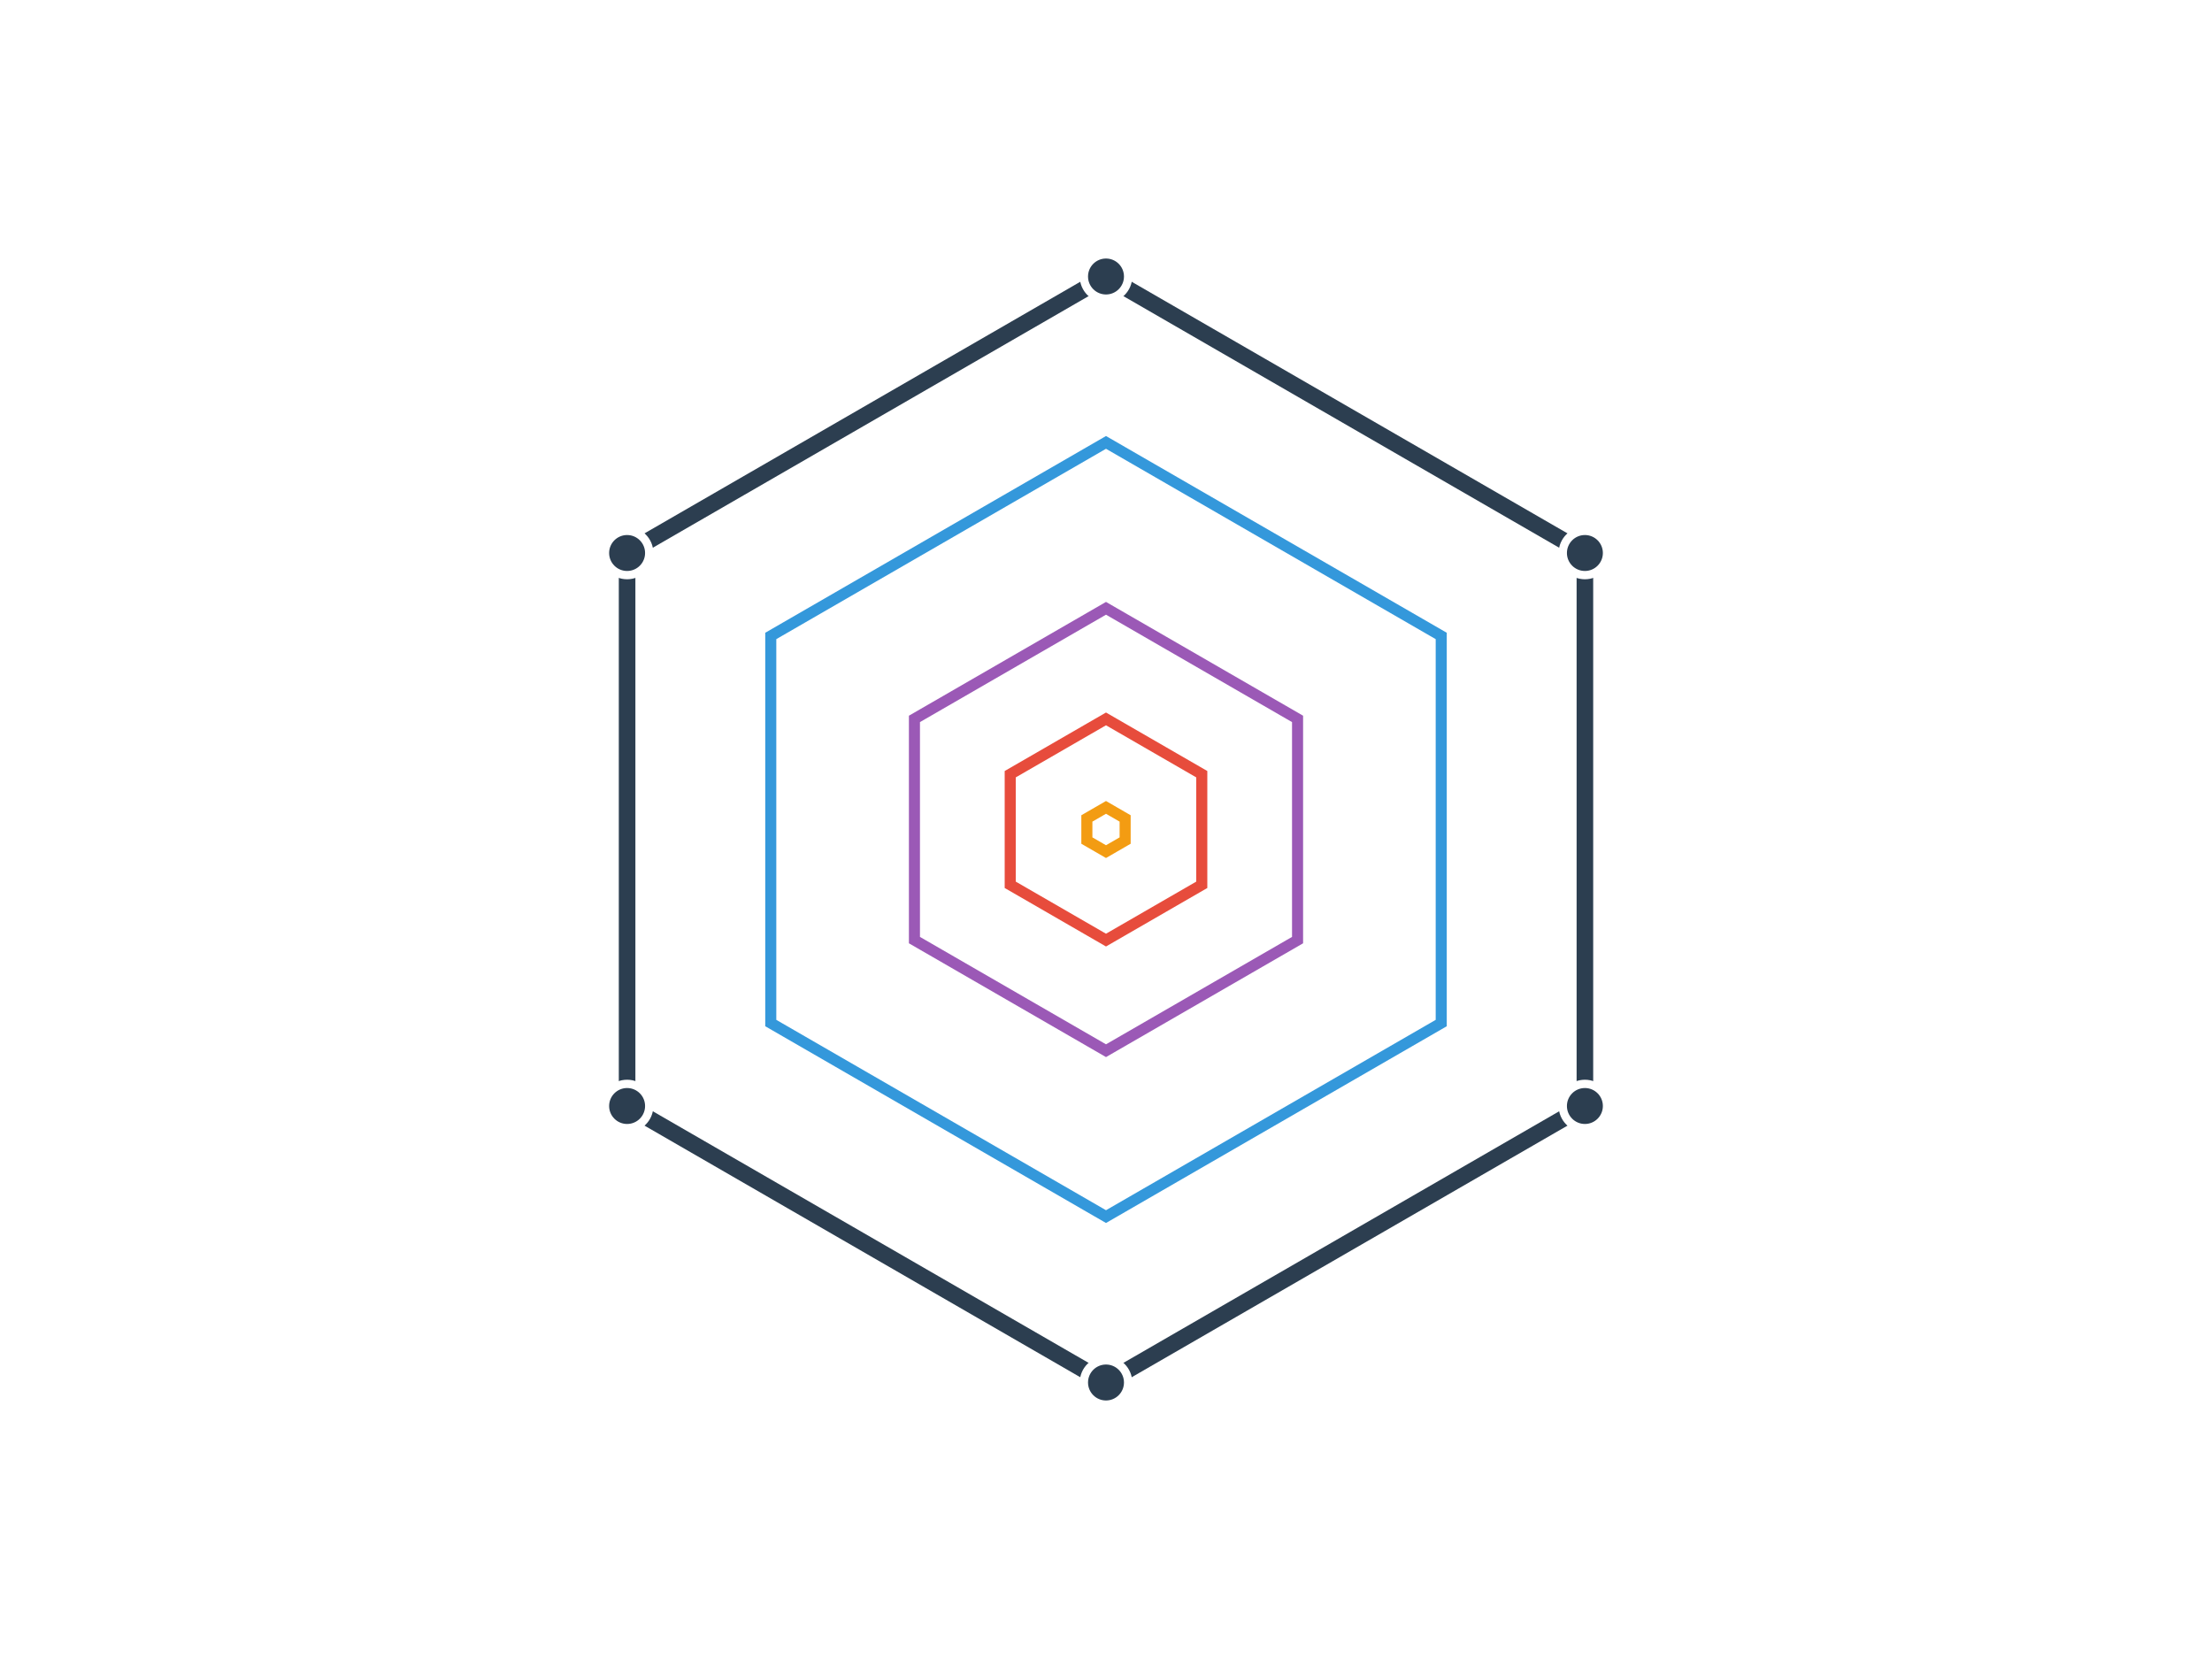
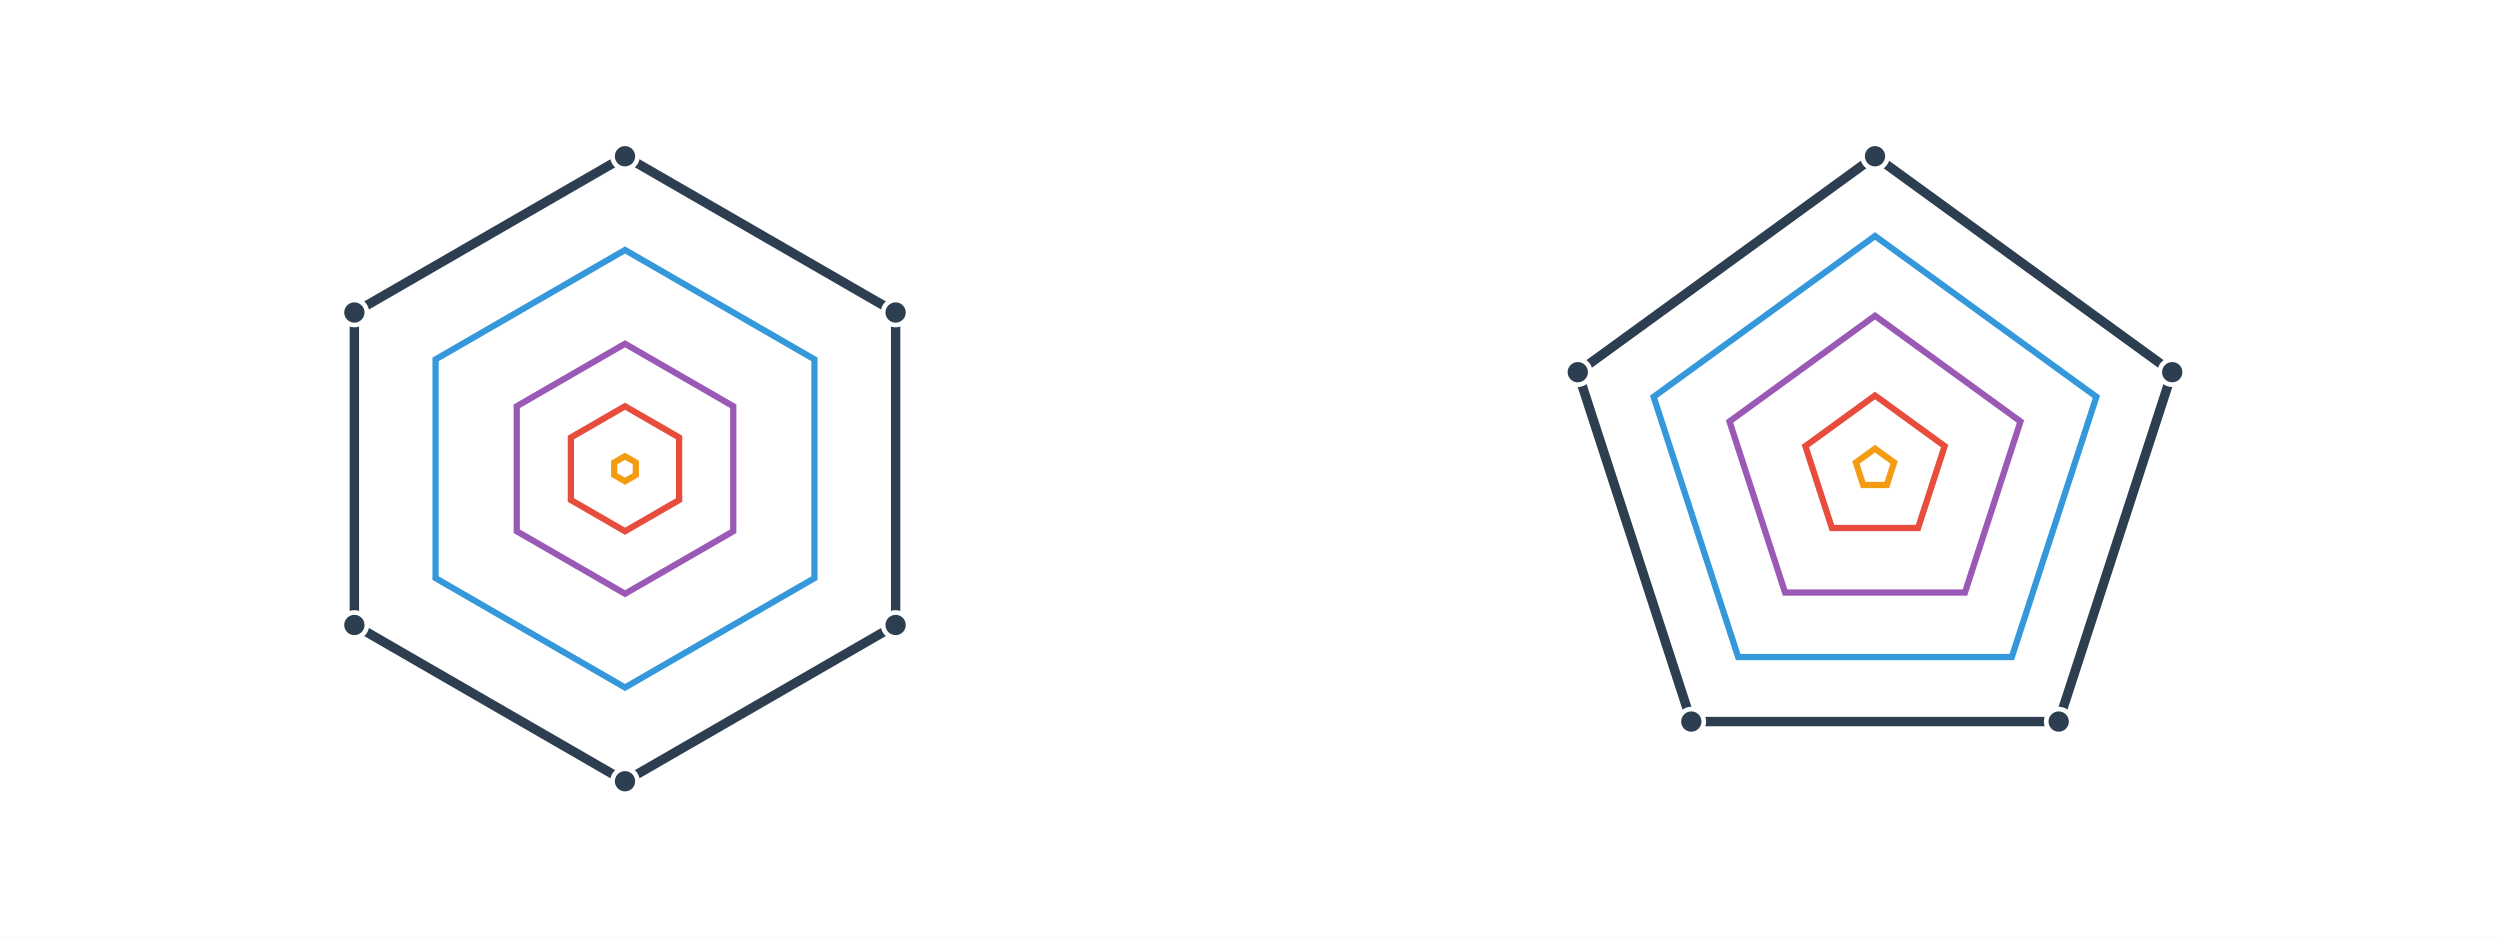
- <svg xmlns="http://www.w3.org/2000/svg" width="400" height="300" viewBox="0.00 0.00 400.00 300.00">
-   <rect x="0.00" y="0.00" width="400.00" height="300.00" fill="white" />
+ <svg xmlns="http://www.w3.org/2000/svg" width="800" height="300" viewBox="0.00 0.00 800.00 300.00">
+   <rect x="0.00" y="0.00" width="800.00" height="300.00" fill="white" />
  <path d="M 200.00 80.00 L 260.62 115.00 L 260.62 185.00 L 200.00 220.00 L 139.38 185.00 L 139.38 115.00 Z" fill="none" stroke="#3498db" stroke-width="2" fill-rule="nonzero" />
  <path d="M 200.00 110.00 L 234.64 130.00 L 234.64 170.00 L 200.00 190.00 L 165.36 170.00 L 165.36 130.00 Z" fill="none" stroke="#9b59b6" stroke-width="2" fill-rule="nonzero" />
  <path d="M 200.00 130.00 L 217.32 140.00 L 217.32 160.00 L 200.00 170.00 L 182.68 160.00 L 182.68 140.00 Z" fill="none" stroke="#e74c3c" stroke-width="2" fill-rule="nonzero" />
  <path d="M 200.00 146.00 L 203.46 148.00 L 203.46 152.00 L 200.00 154.00 L 196.54 152.00 L 196.54 148.00 Z" fill="none" stroke="#f39c12" stroke-width="2" fill-rule="nonzero" />
  <path d="M 200.00 50.00 L 286.60 100.00 L 286.60 200.00 L 200.00 250.00 L 113.40 200.00 L 113.40 100.00 Z" fill="none" stroke="#2c3e50" stroke-width="3" fill-rule="nonzero" />
  <circle cx="200.00" cy="50.00" r="4.00" fill="#2c3e50" stroke="#fff" stroke-width="1.5" />
  <circle cx="286.60" cy="100.00" r="4.00" fill="#2c3e50" stroke="#fff" stroke-width="1.5" />
  <circle cx="286.60" cy="200.00" r="4.00" fill="#2c3e50" stroke="#fff" stroke-width="1.5" />
  <circle cx="200.00" cy="250.00" r="4.00" fill="#2c3e50" stroke="#fff" stroke-width="1.5" />
  <circle cx="113.40" cy="200.00" r="4.00" fill="#2c3e50" stroke="#fff" stroke-width="1.5" />
  <circle cx="113.40" cy="100.00" r="4.00" fill="#2c3e50" stroke="#fff" stroke-width="1.5" />
+   <path d="M 600.00 75.52 L 670.84 126.98 L 643.78 210.26 L 556.22 210.26 L 529.16 126.98 Z" fill="none" stroke="#3498db" stroke-width="2" fill-rule="nonzero" />
+   <path d="M 600.00 101.04 L 646.56 134.87 L 628.78 189.61 L 571.22 189.61 L 553.44 134.87 Z" fill="none" stroke="#9b59b6" stroke-width="2" fill-rule="nonzero" />
+   <path d="M 600.00 126.56 L 622.29 142.76 L 613.78 168.96 L 586.22 168.96 L 577.71 142.76 Z" fill="none" stroke="#e74c3c" stroke-width="2" fill-rule="nonzero" />
+   <path d="M 600.00 143.57 L 606.11 148.01 L 603.78 155.20 L 596.22 155.20 L 593.89 148.01 Z" fill="none" stroke="#f39c12" stroke-width="2" fill-rule="nonzero" />
+   <path d="M 600.00 50.00 L 695.11 119.10 L 658.78 230.90 L 541.22 230.90 L 504.89 119.10 Z" fill="none" stroke="#2c3e50" stroke-width="3" fill-rule="nonzero" />
+   <circle cx="600.00" cy="50.00" r="4.00" fill="#2c3e50" stroke="#fff" stroke-width="1.5" />
+   <circle cx="695.11" cy="119.10" r="4.00" fill="#2c3e50" stroke="#fff" stroke-width="1.5" />
+   <circle cx="658.78" cy="230.90" r="4.00" fill="#2c3e50" stroke="#fff" stroke-width="1.5" />
+   <circle cx="541.22" cy="230.90" r="4.00" fill="#2c3e50" stroke="#fff" stroke-width="1.5" />
+   <circle cx="504.89" cy="119.10" r="4.00" fill="#2c3e50" stroke="#fff" stroke-width="1.5" />
</svg>
